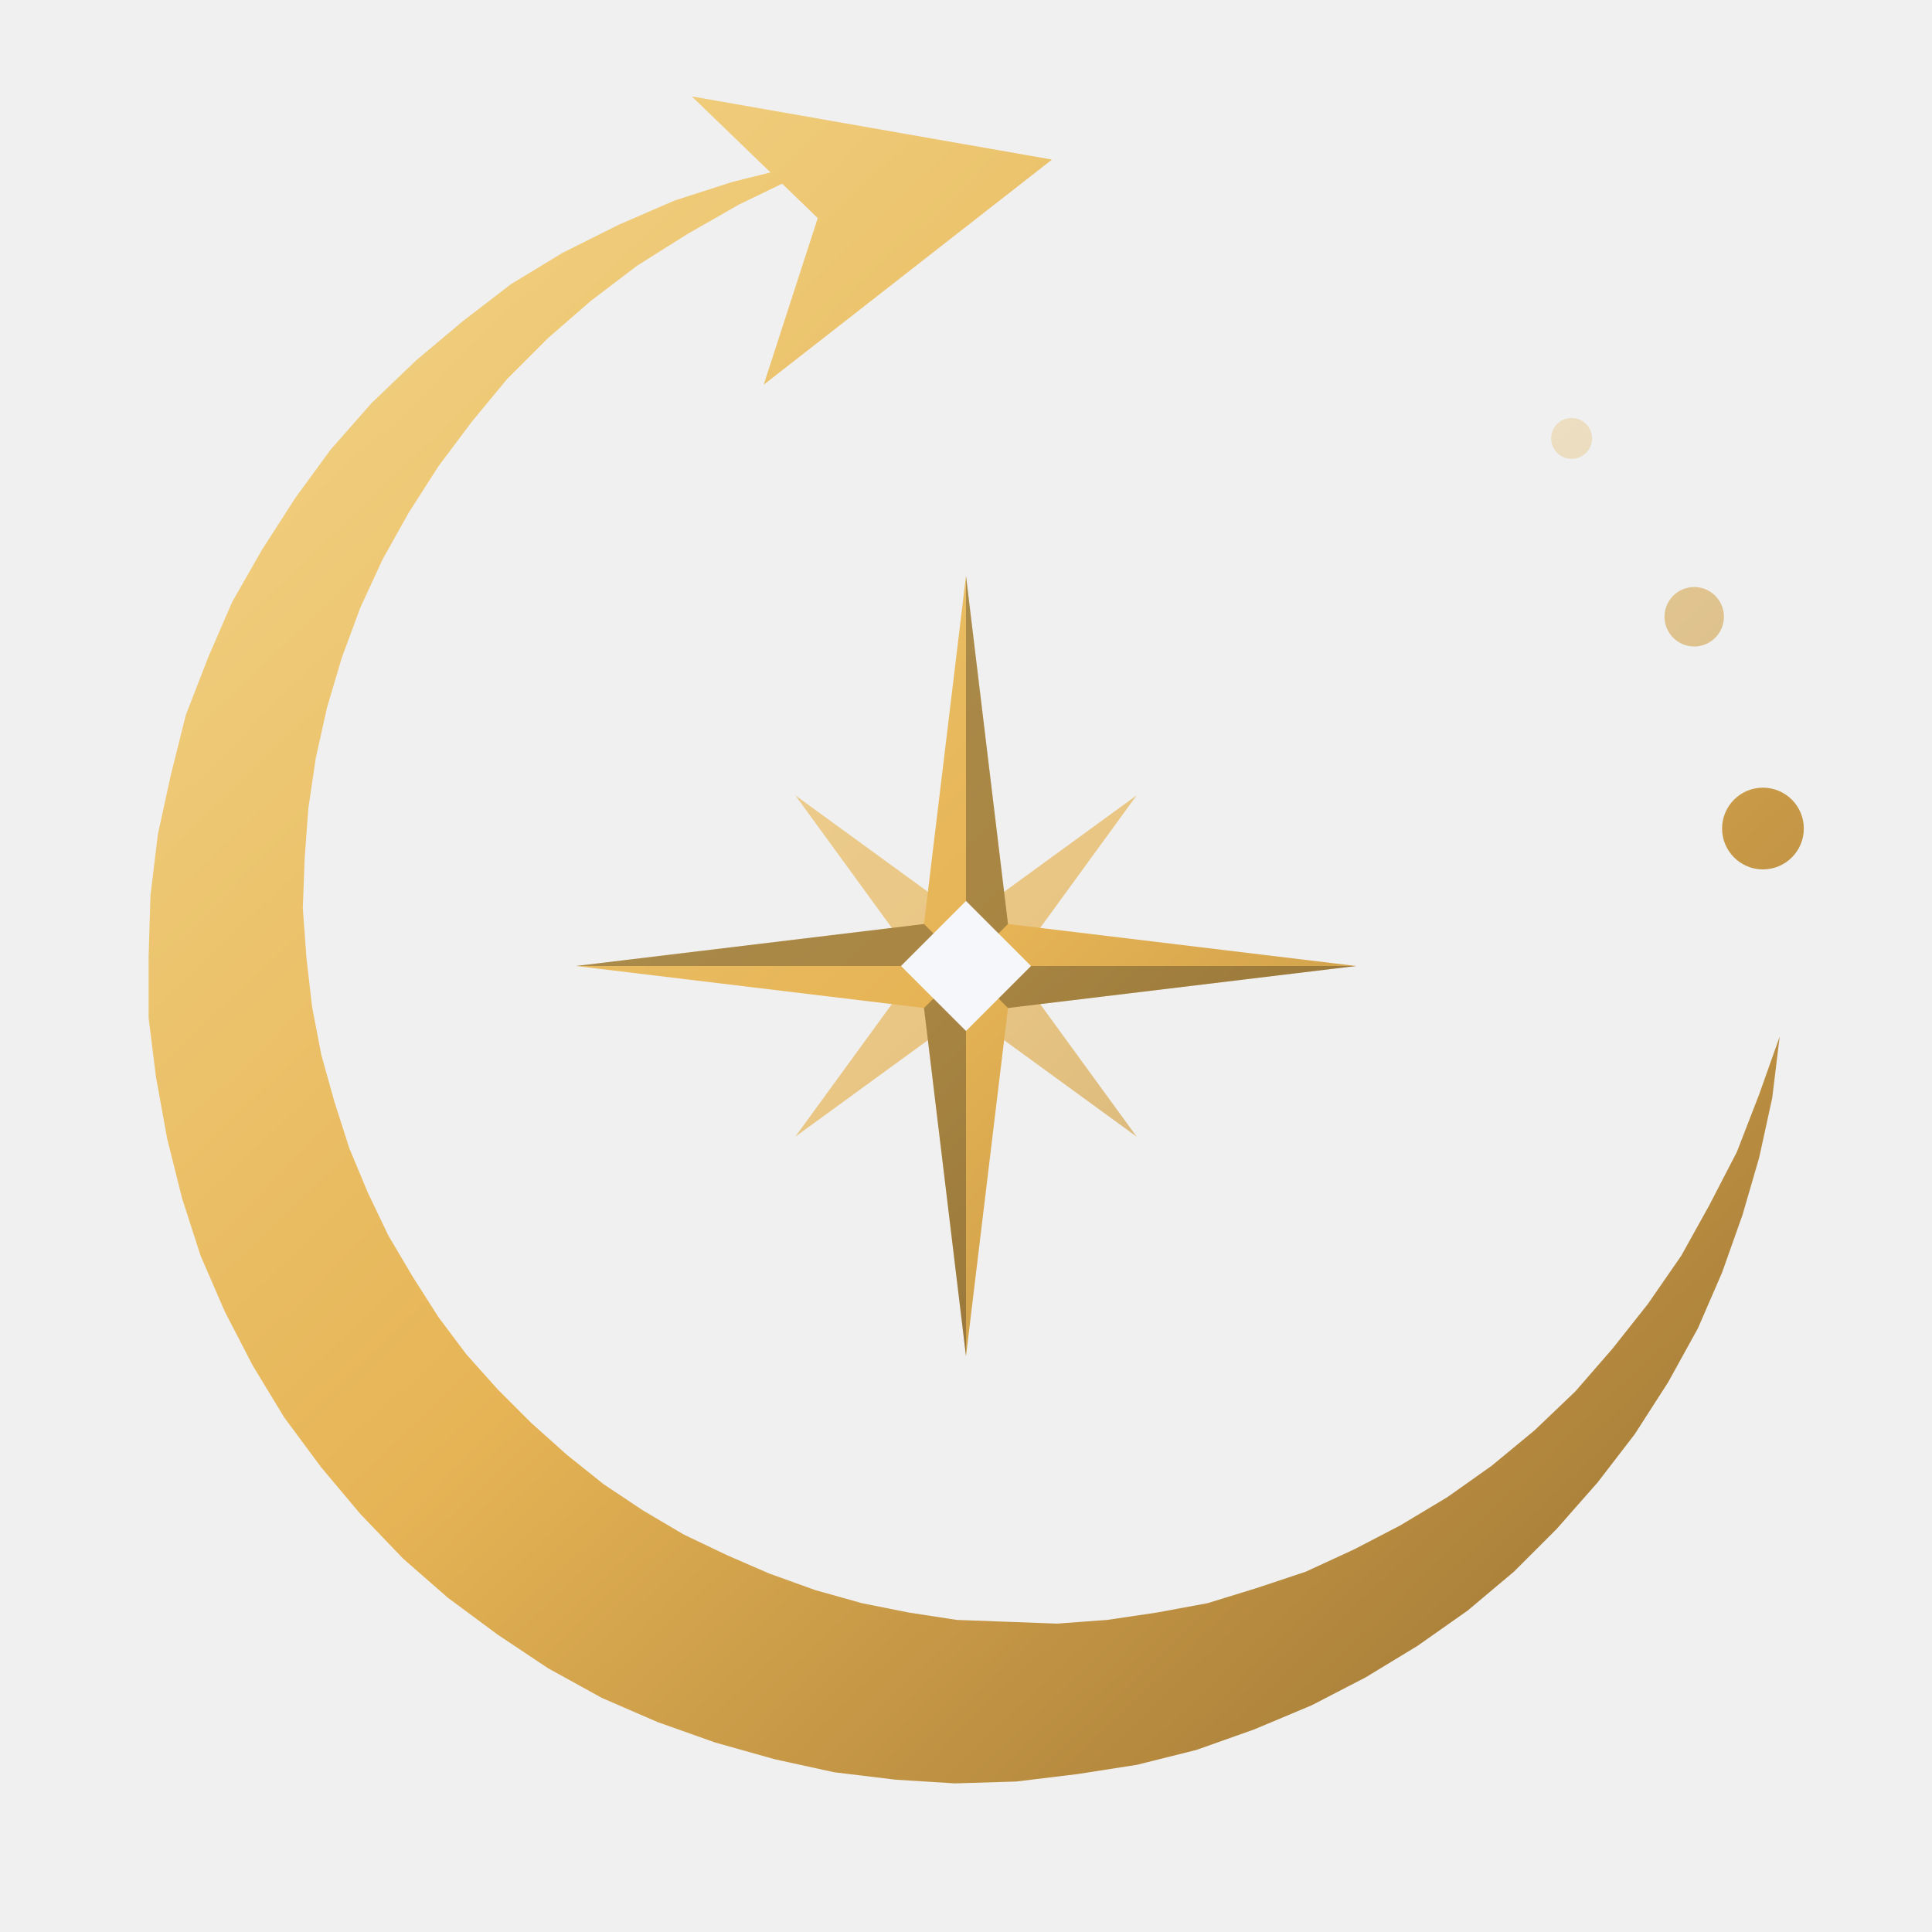
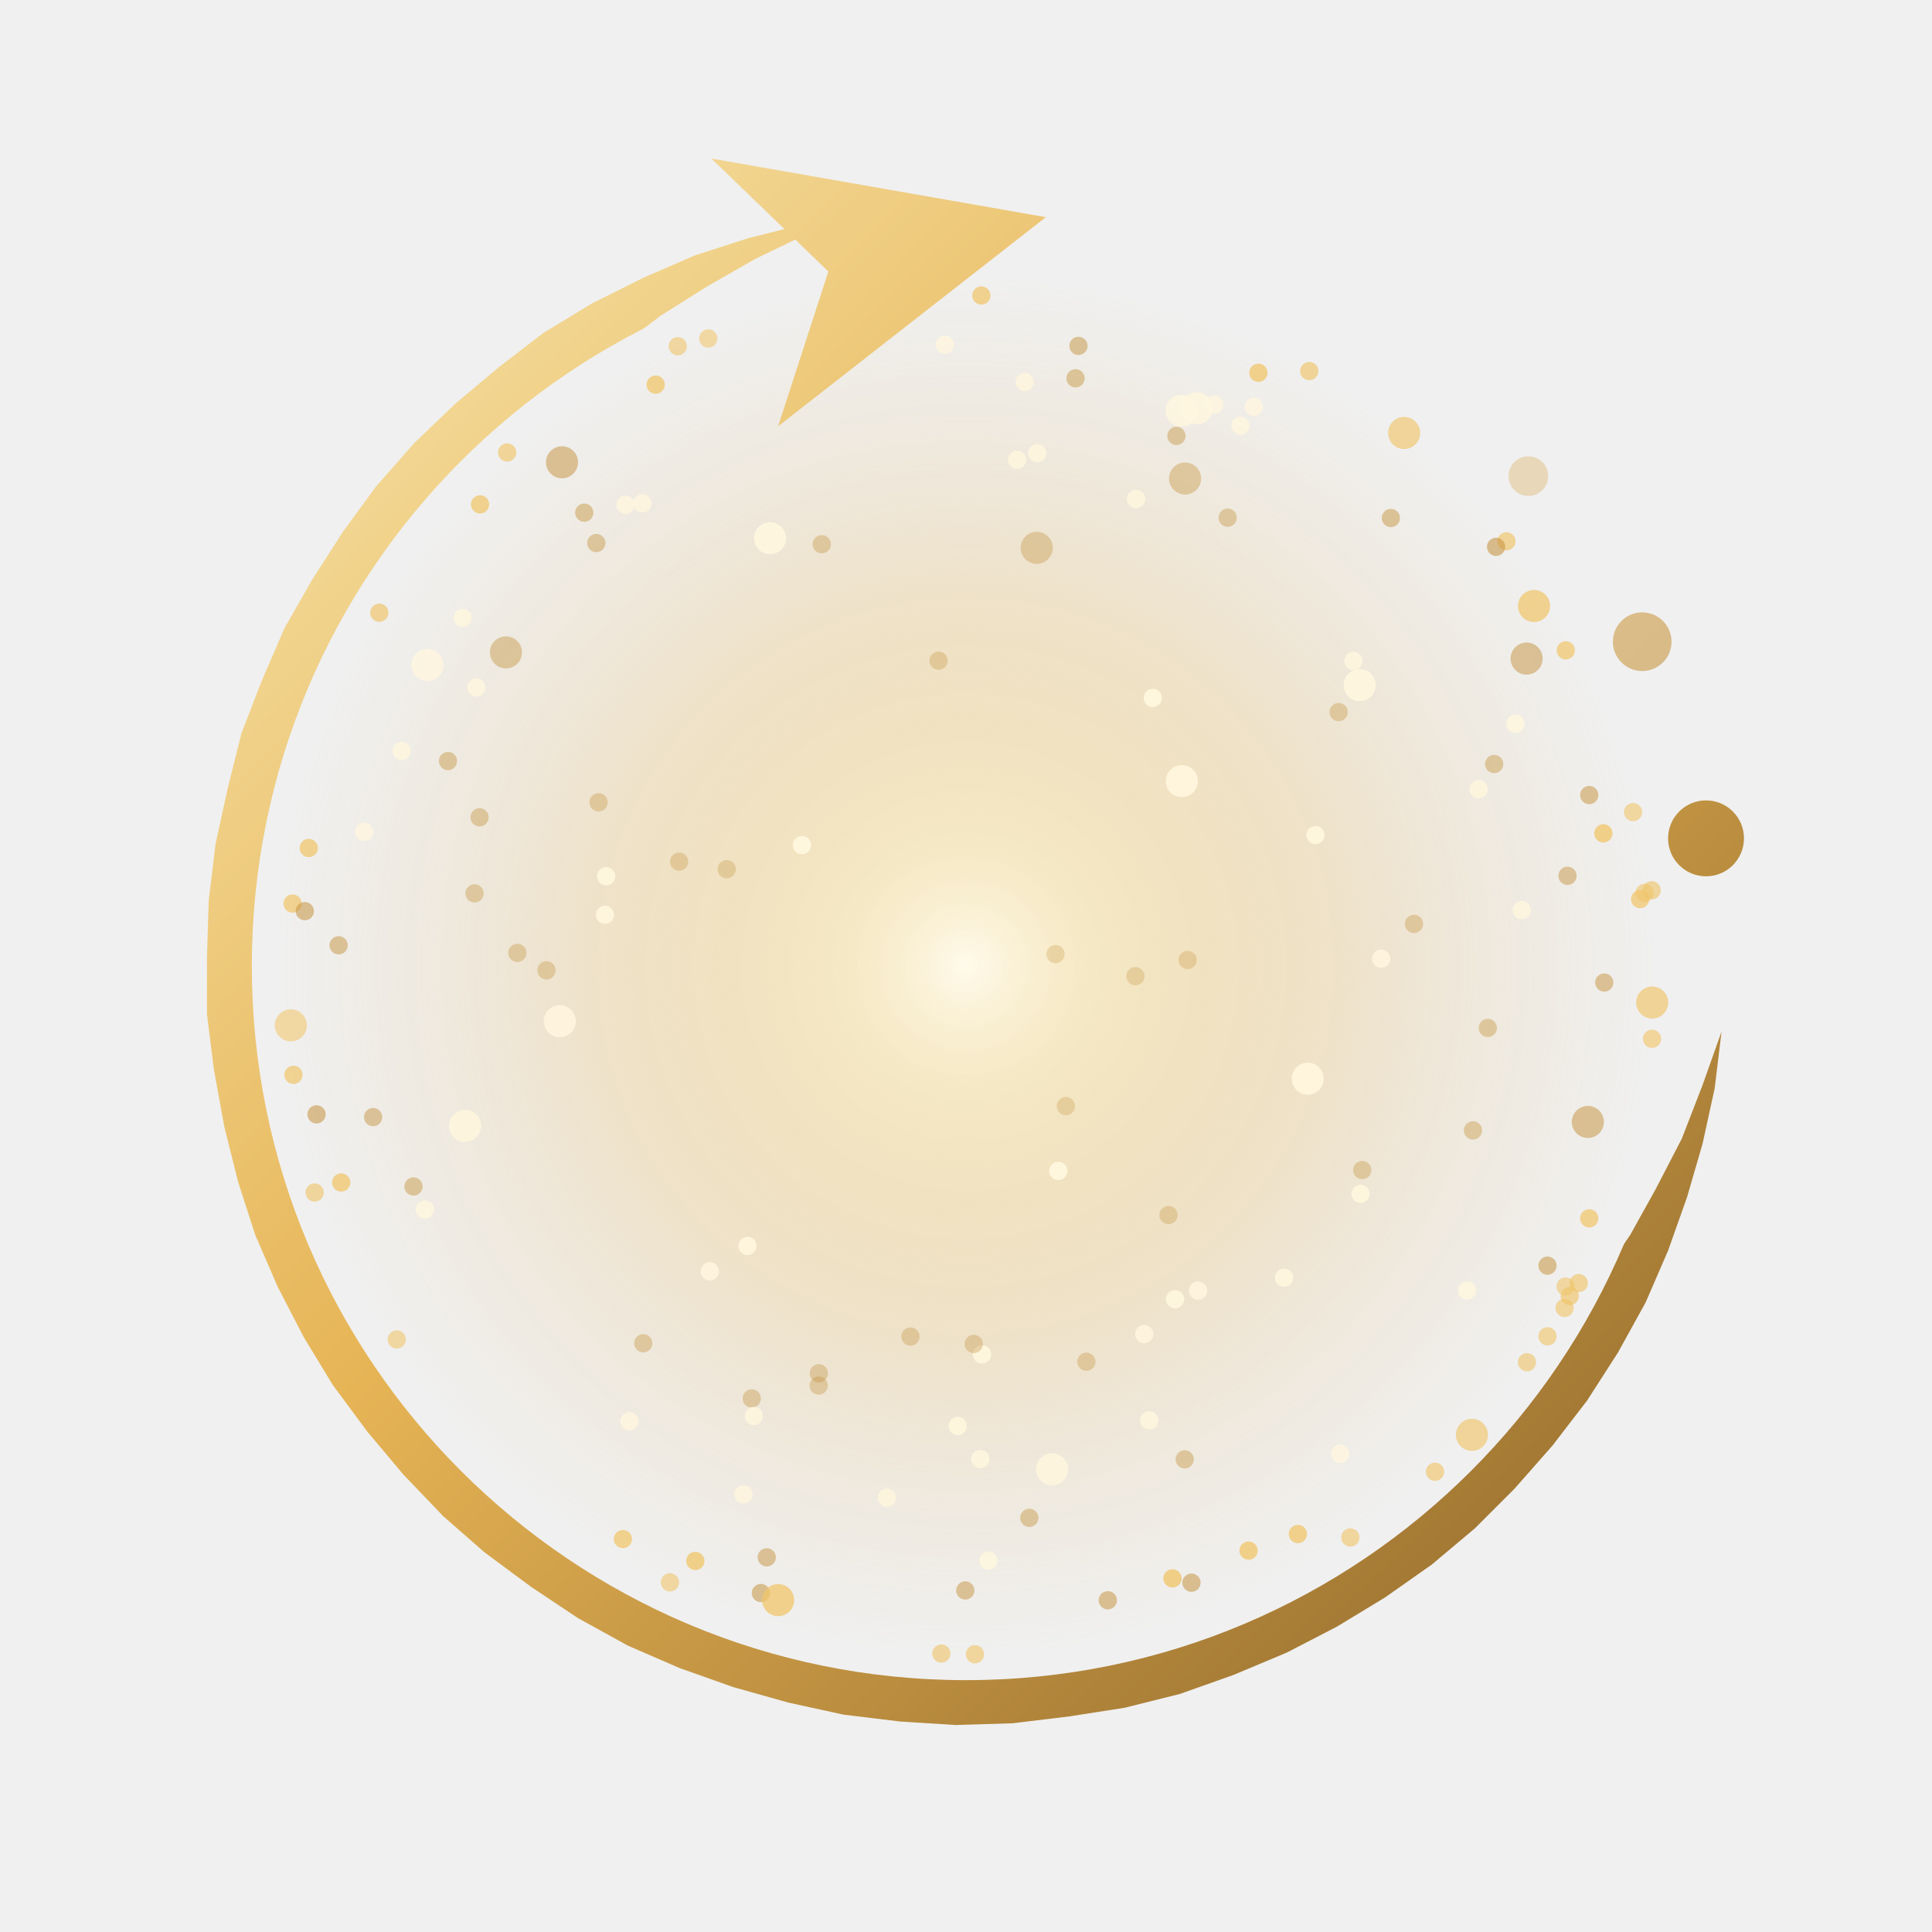
- <svg xmlns="http://www.w3.org/2000/svg" viewBox="8 8 104 104" role="img" aria-label="Oprun">
+ <svg xmlns="http://www.w3.org/2000/svg" viewBox="4 4 112 112" role="img" aria-label="Oprun">
  <defs>
-     <linearGradient id="opg" gradientUnits="userSpaceOnUse" x1="14" y1="12" x2="106" y2="108">
-       <stop offset="0" stop-color="#F4D88E" />
-       <stop offset=".5" stop-color="#E6B455" />
-       <stop offset="1" stop-color="#8F682D" />
+     <linearGradient id="gold" x1="16" y1="14" x2="104" y2="104" gradientUnits="userSpaceOnUse">
+       <stop offset="0" stop-color="#F8E7B0" />
+       <stop offset="0.45" stop-color="#E6B455" />
+       <stop offset="1" stop-color="#8C6428" />
    </linearGradient>
+     <radialGradient id="core" cx="60" cy="60" r="40" gradientUnits="userSpaceOnUse">
+       <stop offset="0" stop-color="#FFFAEB" />
+       <stop offset="0.2" stop-color="#F7E2A8" stop-opacity="0.62" />
+       <stop offset="0.68" stop-color="#E6B455" stop-opacity="0.16" />
+       <stop offset="1" stop-color="#E6B455" stop-opacity="0" />
+     </radialGradient>
+     <mask id="moon" maskUnits="userSpaceOnUse">
+       <path fill="#fff" d="M103.8 63.8 L103.4 67.1 L102.7 70.3 L101.8 73.4 L100.7 76.5 L99.4 79.5 L97.8 82.4 L96.0 85.2 L94.0 87.8 L91.8 90.3 L89.5 92.6 L87.0 94.7 L84.3 96.6 L81.5 98.3 L78.6 99.8 L75.5 101.1 L72.4 102.2 L69.2 103.0 L66.0 103.5 L62.7 103.9 L59.4 104.0 L56.2 103.8 L52.9 103.4 L49.7 102.7 L46.5 101.8 L43.4 100.7 L40.4 99.4 L37.5 97.8 L34.8 96.0 L32.1 94.0 L29.7 91.9 L27.4 89.5 L25.3 87.0 L23.3 84.3 L21.6 81.5 L20.1 78.6 L18.8 75.6 L17.8 72.5 L17.0 69.3 L16.4 66.0 L16.0 62.8 L16.0 59.5 L16.1 56.2 L16.5 52.9 L17.2 49.7 L18.0 46.5 L19.2 43.4 L20.5 40.4 L22.1 37.6 L23.9 34.8 L25.8 32.2 L28.0 29.7 L30.4 27.4 L32.9 25.3 L35.5 23.3 L38.3 21.6 L41.3 20.1 L44.3 18.8 L47.4 17.8 L50.6 17.0 L53.8 16.4 L50.7 17.6 L47.8 19.0 L45.0 20.6 L42.3 22.3 L39.8 24.2 L37.5 26.2 L35.3 28.4 L33.4 30.7 L31.6 33.1 L30.0 35.6 L28.6 38.1 L27.4 40.7 L26.4 43.4 L25.6 46.1 L25.0 48.8 L24.6 51.5 L24.4 54.2 L24.3 56.9 L24.5 59.6 L24.8 62.2 L25.3 64.8 L26.0 67.3 L26.8 69.8 L27.8 72.2 L28.9 74.5 L30.2 76.7 L31.6 78.9 L33.1 80.9 L34.8 82.8 L36.6 84.6 L38.5 86.3 L40.5 87.9 L42.6 89.3 L44.8 90.6 L47.1 91.7 L49.4 92.7 L51.9 93.6 L54.4 94.3 L56.9 94.8 L59.5 95.2 L62.2 95.3 L64.9 95.4 L67.6 95.2 L70.3 94.8 L73.0 94.3 L75.6 93.5 L78.3 92.6 L80.9 91.4 L83.4 90.1 L85.9 88.6 L88.3 86.9 L90.6 85.0 L92.8 82.9 L94.8 80.6 L96.7 78.2 L98.5 75.6 L100.0 72.9 L101.5 70.0 L102.7 66.9 L103.8 63.8Z" />
+       <circle cx="60" cy="60" r="41.4" fill="#000" />
+     </mask>
  </defs>
-   <path fill="url(#opg)" d="M103.8 63.8 L103.4 67.1 L102.7 70.3 L101.8 73.4 L100.7 76.5 L99.4 79.5 L97.8 82.4 L96.0 85.2 L94.0 87.8 L91.8 90.3 L89.5 92.6 L87.0 94.7 L84.3 96.6 L81.5 98.3 L78.6 99.8 L75.5 101.1 L72.4 102.2 L69.2 103.0 L66.0 103.5 L62.7 103.9 L59.4 104.0 L56.2 103.8 L52.9 103.4 L49.7 102.7 L46.5 101.8 L43.4 100.7 L40.4 99.4 L37.5 97.8 L34.8 96.0 L32.1 94.0 L29.7 91.9 L27.4 89.5 L25.3 87.0 L23.3 84.3 L21.6 81.5 L20.1 78.6 L18.8 75.6 L17.8 72.5 L17.0 69.3 L16.4 66.0 L16.0 62.8 L16.0 59.5 L16.1 56.2 L16.5 52.9 L17.2 49.7 L18.0 46.5 L19.2 43.4 L20.5 40.4 L22.1 37.6 L23.9 34.8 L25.8 32.2 L28.0 29.7 L30.4 27.4 L32.9 25.3 L35.5 23.3 L38.3 21.6 L41.3 20.1 L44.3 18.8 L47.4 17.8 L50.6 17.0 L53.8 16.4 L50.7 17.6 L47.8 19.0 L45.0 20.6 L42.3 22.3 L39.8 24.2 L37.5 26.2 L35.3 28.4 L33.4 30.7 L31.6 33.1 L30.0 35.6 L28.6 38.1 L27.4 40.7 L26.4 43.4 L25.6 46.1 L25.0 48.8 L24.6 51.5 L24.4 54.2 L24.3 56.9 L24.5 59.6 L24.8 62.2 L25.3 64.8 L26.0 67.3 L26.8 69.8 L27.8 72.2 L28.9 74.5 L30.2 76.7 L31.6 78.9 L33.1 80.9 L34.8 82.8 L36.6 84.6 L38.5 86.3 L40.5 87.9 L42.6 89.3 L44.8 90.6 L47.1 91.7 L49.4 92.7 L51.9 93.6 L54.4 94.3 L56.9 94.8 L59.5 95.2 L62.2 95.3 L64.9 95.4 L67.6 95.2 L70.3 94.8 L73.0 94.3 L75.6 93.5 L78.3 92.6 L80.9 91.4 L83.4 90.1 L85.9 88.6 L88.3 86.9 L90.6 85.0 L92.8 82.9 L94.8 80.6 L96.7 78.2 L98.5 75.6 L100.0 72.9 L101.5 70.0 L102.7 66.9 L103.8 63.8Z" />
-   <path fill="url(#opg)" d="M64.63 16.59 45.24 13.19 52.02 19.74 49.11 28.71Z" />
-   <circle fill="url(#opg)" cx="102.9" cy="52.6" r="2.2" />
-   <circle fill="url(#opg)" fill-opacity=".6" cx="99.2" cy="41.2" r="1.6" />
-   <circle fill="url(#opg)" fill-opacity=".3" cx="92.6" cy="31.6" r="1.1" />
-   <path fill="url(#opg)" fill-opacity=".7" d="M69.19 50.81 62.5 60 69.19 69.19 60 62.5 50.81 69.19 57.5 60 50.81 50.81 60 57.5Z" />
-   <path fill="url(#opg)" d="M60 39 62.26 57.74 81 60 62.26 62.26 60 81 57.74 62.26 39 60 57.74 57.74Z" />
-   <path fill="#090B0F" fill-opacity=".28" d="M60 39 62.26 57.74 60 60ZM81 60 62.26 62.26 60 60ZM60 81 57.74 62.26 60 60ZM39 60 57.74 57.74 60 60Z" />
-   <path fill="#F5F7FB" d="M60 56.5 63.5 60 60 63.5 56.5 60Z" />
+   <circle cx="60" cy="60" r="40" fill="url(#core)" />
+   <circle cx="37.87" cy="33.72" r="0.53" fill="#C4923E" fill-opacity="0.46" />
+   <circle cx="84.63" cy="34.03" r="0.53" fill="#C4923E" fill-opacity="0.48" />
+   <circle cx="72.51" cy="49.28" r="0.93" fill="#FFF6DE" fill-opacity="0.97" />
+   <circle cx="39.14" cy="54.80" r="0.53" fill="#FFF6DE" fill-opacity="0.94" />
+   <circle cx="70.33" cy="81.34" r="0.53" fill="#FFF6DE" fill-opacity="0.93" />
+   <circle cx="72.70" cy="31.74" r="0.93" fill="#C4923E" fill-opacity="0.41" />
+   <circle cx="68.22" cy="96.77" r="0.53" fill="#C4923E" fill-opacity="0.52" />
+   <circle cx="52.10" cy="22.21" r="0.53" fill="#F0C56A" fill-opacity="0.73" />
+   <circle cx="43.29" cy="24.07" r="0.53" fill="#F0C56A" fill-opacity="0.59" />
+   <circle cx="99.78" cy="62.12" r="0.93" fill="#F0C56A" fill-opacity="0.67" />
+   <circle cx="51.47" cy="83.61" r="0.53" fill="#C4923E" fill-opacity="0.36" />
+   <circle cx="81.69" cy="88.28" r="0.53" fill="#FFF6DE" fill-opacity="0.80" />
+   <circle cx="69.86" cy="32.93" r="0.53" fill="#FFF6DE" fill-opacity="0.89" />
+   <circle cx="94.70" cy="79.82" r="0.53" fill="#F0C56A" fill-opacity="0.62" />
+   <circle cx="25.63" cy="68.76" r="0.53" fill="#C4923E" fill-opacity="0.47" />
+   <circle cx="55.42" cy="90.82" r="0.53" fill="#FFF6DE" fill-opacity="0.87" />
+   <circle cx="47.58" cy="85.07" r="0.53" fill="#C4923E" fill-opacity="0.38" />
+   <circle cx="64.10" cy="35.76" r="0.93" fill="#C4923E" fill-opacity="0.36" />
+   <circle cx="31.61" cy="43.85" r="0.53" fill="#FFF6DE" fill-opacity="0.85" />
+   <circle cx="25.99" cy="39.52" r="0.53" fill="#F0C56A" fill-opacity="0.68" />
+   <circle cx="95.00" cy="79.13" r="0.53" fill="#F0C56A" fill-opacity="0.67" />
+   <circle cx="90.25" cy="63.59" r="0.53" fill="#C4923E" fill-opacity="0.41" />
+   <circle cx="46.13" cy="54.39" r="0.53" fill="#C4923E" fill-opacity="0.31" />
+   <circle cx="27.97" cy="72.78" r="0.53" fill="#C4923E" fill-opacity="0.46" />
+   <circle cx="40.11" cy="93.22" r="0.53" fill="#F0C56A" fill-opacity="0.73" />
+   <circle cx="51.64" cy="35.55" r="0.53" fill="#C4923E" fill-opacity="0.37" />
+   <circle cx="92.52" cy="82.97" r="0.53" fill="#F0C56A" fill-opacity="0.61" />
+   <circle cx="28.63" cy="74.12" r="0.53" fill="#FFF6DE" fill-opacity="0.82" />
+   <circle cx="79.24" cy="92.93" r="0.53" fill="#F0C56A" fill-opacity="0.75" />
+   <circle cx="60.93" cy="82.52" r="0.53" fill="#FFF6DE" fill-opacity="0.94" />
+   <circle cx="73.38" cy="27.67" r="0.93" fill="#FFF6DE" fill-opacity="0.81" />
+   <circle cx="35.68" cy="60.25" r="0.53" fill="#C4923E" fill-opacity="0.35" />
+   <circle cx="65.19" cy="59.31" r="0.53" fill="#C4923E" fill-opacity="0.28" />
+   <circle cx="99.34" cy="55.76" r="0.53" fill="#F0C56A" fill-opacity="0.59" />
+   <circle cx="60.89" cy="21.13" r="0.53" fill="#F0C56A" fill-opacity="0.72" />
+   <circle cx="69.82" cy="60.59" r="0.53" fill="#C4923E" fill-opacity="0.29" />
+   <circle cx="78.44" cy="78.07" r="0.53" fill="#FFF6DE" fill-opacity="0.91" />
+   <circle cx="90.62" cy="48.29" r="0.53" fill="#C4923E" fill-opacity="0.43" />
+   <circle cx="87.19" cy="89.32" r="0.53" fill="#F0C56A" fill-opacity="0.65" />
+   <circle cx="31.51" cy="55.79" r="0.53" fill="#C4923E" fill-opacity="0.39" />
+   <circle cx="48.64" cy="35.20" r="0.93" fill="#FFF6DE" fill-opacity="0.90" />
+   <circle cx="64.99" cy="89.18" r="0.93" fill="#FFF6DE" fill-opacity="0.88" />
+   <circle cx="96.13" cy="74.63" r="0.53" fill="#F0C56A" fill-opacity="0.72" />
+   <circle cx="41.29" cy="81.87" r="0.53" fill="#C4923E" fill-opacity="0.39" />
+   <circle cx="36.58" cy="30.80" r="0.93" fill="#C4923E" fill-opacity="0.51" />
+   <circle cx="58.77" cy="23.98" r="0.53" fill="#FFF6DE" fill-opacity="0.80" />
+   <circle cx="71.97" cy="95.50" r="0.53" fill="#F0C56A" fill-opacity="0.77" />
+   <circle cx="66.52" cy="24.05" r="0.53" fill="#C4923E" fill-opacity="0.49" />
+   <circle cx="22.35" cy="68.60" r="0.53" fill="#C4923E" fill-opacity="0.55" />
+   <circle cx="94.77" cy="41.70" r="0.53" fill="#F0C56A" fill-opacity="0.71" />
+   <circle cx="27.00" cy="81.65" r="0.53" fill="#F0C56A" fill-opacity="0.58" />
+   <circle cx="31.80" cy="51.38" r="0.53" fill="#C4923E" fill-opacity="0.40" />
+   <circle cx="80.26" cy="52.41" r="0.53" fill="#FFF6DE" fill-opacity="0.94" />
+   <circle cx="42.84" cy="95.73" r="0.53" fill="#F0C56A" fill-opacity="0.59" />
+   <circle cx="38.57" cy="35.48" r="0.53" fill="#C4923E" fill-opacity="0.43" />
+   <circle cx="25.11" cy="52.22" r="0.53" fill="#FFF6DE" fill-opacity="0.80" />
+   <circle cx="48.11" cy="96.35" r="0.53" fill="#C4923E" fill-opacity="0.53" />
+   <circle cx="84.07" cy="59.58" r="0.53" fill="#FFF6DE" fill-opacity="0.93" />
+   <circle cx="23.78" cy="72.55" r="0.53" fill="#F0C56A" fill-opacity="0.74" />
+   <circle cx="48.45" cy="94.28" r="0.53" fill="#C4923E" fill-opacity="0.49" />
+   <circle cx="73.07" cy="95.75" r="0.53" fill="#C4923E" fill-opacity="0.53" />
+   <circle cx="99.08" cy="56.12" r="0.53" fill="#F0C56A" fill-opacity="0.71" />
+   <circle cx="28.78" cy="42.55" r="0.93" fill="#FFF6DE" fill-opacity="0.80" />
+   <circle cx="66.35" cy="25.93" r="0.53" fill="#C4923E" fill-opacity="0.46" />
+   <circle cx="93.71" cy="77.37" r="0.53" fill="#C4923E" fill-opacity="0.53" />
+   <circle cx="60.45" cy="81.91" r="0.53" fill="#C4923E" fill-opacity="0.34" />
+   <circle cx="75.17" cy="34.01" r="0.53" fill="#C4923E" fill-opacity="0.40" />
+   <circle cx="70.83" cy="44.46" r="0.53" fill="#FFF6DE" fill-opacity="0.96" />
+   <circle cx="33.40" cy="30.23" r="0.53" fill="#F0C56A" fill-opacity="0.66" />
+   <circle cx="94.87" cy="54.77" r="0.53" fill="#C4923E" fill-opacity="0.47" />
+   <circle cx="44.31" cy="94.49" r="0.53" fill="#F0C56A" fill-opacity="0.76" />
+   <circle cx="65.35" cy="71.88" r="0.53" fill="#FFF6DE" fill-opacity="0.98" />
+   <circle cx="21.01" cy="66.31" r="0.53" fill="#F0C56A" fill-opacity="0.70" />
+   <circle cx="72.50" cy="27.81" r="0.93" fill="#FFF6DE" fill-opacity="0.82" />
+   <circle cx="72.20" cy="29.27" r="0.53" fill="#C4923E" fill-opacity="0.44" />
+   <circle cx="50.49" cy="52.99" r="0.53" fill="#FFF6DE" fill-opacity="0.98" />
+   <circle cx="36.45" cy="63.20" r="0.93" fill="#FFF6DE" fill-opacity="0.93" />
+   <circle cx="42.01" cy="26.30" r="0.53" fill="#F0C56A" fill-opacity="0.75" />
+   <circle cx="47.70" cy="86.09" r="0.53" fill="#FFF6DE" fill-opacity="0.89" />
+   <circle cx="33.99" cy="59.24" r="0.53" fill="#C4923E" fill-opacity="0.37" />
+   <circle cx="79.81" cy="66.53" r="0.93" fill="#FFF6DE" fill-opacity="0.95" />
+   <circle cx="56.78" cy="81.48" r="0.53" fill="#C4923E" fill-opacity="0.34" />
+   <circle cx="75.91" cy="28.68" r="0.53" fill="#FFF6DE" fill-opacity="0.81" />
+   <circle cx="96.95" cy="52.31" r="0.53" fill="#F0C56A" fill-opacity="0.76" />
+   <circle cx="20.86" cy="63.44" r="0.93" fill="#F0C56A" fill-opacity="0.57" />
+   <circle cx="40.26" cy="33.26" r="0.53" fill="#FFF6DE" fill-opacity="0.84" />
+   <circle cx="92.50" cy="42.18" r="0.93" fill="#C4923E" fill-opacity="0.50" />
+   <circle cx="43.37" cy="53.95" r="0.53" fill="#C4923E" fill-opacity="0.32" />
+   <circle cx="72.12" cy="79.32" r="0.53" fill="#FFF6DE" fill-opacity="0.94" />
+   <circle cx="82.87" cy="73.21" r="0.53" fill="#FFF6DE" fill-opacity="0.91" />
+   <circle cx="51.46" cy="84.32" r="0.53" fill="#C4923E" fill-opacity="0.36" />
+   <circle cx="63.67" cy="91.99" r="0.53" fill="#C4923E" fill-opacity="0.43" />
+   <circle cx="96.13" cy="50.09" r="0.53" fill="#C4923E" fill-opacity="0.51" />
+   <circle cx="98.67" cy="51.08" r="0.53" fill="#F0C56A" fill-opacity="0.60" />
+   <circle cx="59.23" cy="20.12" r="0.53" fill="#F0C56A" fill-opacity="0.61" />
+   <circle cx="85.97" cy="57.56" r="0.53" fill="#C4923E" fill-opacity="0.37" />
+   <circle cx="62.96" cy="30.65" r="0.53" fill="#FFF6DE" fill-opacity="0.88" />
+   <circle cx="74.39" cy="27.46" r="0.53" fill="#FFF6DE" fill-opacity="0.80" />
+   <circle cx="21.90" cy="53.16" r="0.53" fill="#F0C56A" fill-opacity="0.73" />
+   <circle cx="93.71" cy="81.47" r="0.53" fill="#F0C56A" fill-opacity="0.62" />
+   <circle cx="72.68" cy="88.60" r="0.53" fill="#C4923E" fill-opacity="0.42" />
+   <circle cx="64.13" cy="30.27" r="0.53" fill="#FFF6DE" fill-opacity="0.88" />
+   <circle cx="60.52" cy="99.90" r="0.53" fill="#F0C56A" fill-opacity="0.62" />
+   <circle cx="63.40" cy="26.14" r="0.53" fill="#FFF6DE" fill-opacity="0.83" />
+   <circle cx="58.41" cy="42.30" r="0.53" fill="#C4923E" fill-opacity="0.32" />
+   <circle cx="91.33" cy="35.38" r="0.53" fill="#F0C56A" fill-opacity="0.67" />
+   <circle cx="60.83" cy="88.58" r="0.53" fill="#FFF6DE" fill-opacity="0.89" />
+   <circle cx="82.46" cy="42.32" r="0.53" fill="#FFF6DE" fill-opacity="0.89" />
+   <circle cx="89.39" cy="69.53" r="0.53" fill="#C4923E" fill-opacity="0.41" />
+   <circle cx="95.52" cy="78.38" r="0.53" fill="#F0C56A" fill-opacity="0.65" />
+   <circle cx="65.79" cy="68.12" r="0.53" fill="#C4923E" fill-opacity="0.29" />
+   <circle cx="82.82" cy="43.72" r="0.93" fill="#FFF6DE" fill-opacity="0.90" />
+   <circle cx="96.05" cy="69.04" r="0.93" fill="#C4923E" fill-opacity="0.51" />
+   <circle cx="97.00" cy="60.96" r="0.53" fill="#C4923E" fill-opacity="0.50" />
+   <circle cx="22.24" cy="73.13" r="0.53" fill="#F0C56A" fill-opacity="0.63" />
+   <circle cx="76.38" cy="93.89" r="0.53" fill="#F0C56A" fill-opacity="0.76" />
+   <circle cx="30.82" cy="39.82" r="0.53" fill="#FFF6DE" fill-opacity="0.81" />
+   <circle cx="58.57" cy="99.86" r="0.53" fill="#F0C56A" fill-opacity="0.61" />
+   <circle cx="76.68" cy="27.59" r="0.53" fill="#FFF6DE" fill-opacity="0.79" />
+   <circle cx="31.83" cy="33.24" r="0.53" fill="#F0C56A" fill-opacity="0.73" />
+   <circle cx="49.11" cy="96.76" r="0.93" fill="#F0C56A" fill-opacity="0.74" />
+   <circle cx="81.60" cy="45.28" r="0.53" fill="#C4923E" fill-opacity="0.37" />
+   <circle cx="40.49" cy="86.39" r="0.53" fill="#FFF6DE" fill-opacity="0.85" />
+   <circle cx="94.76" cy="78.58" r="0.53" fill="#F0C56A" fill-opacity="0.58" />
+   <circle cx="89.33" cy="87.18" r="0.93" fill="#F0C56A" fill-opacity="0.65" />
+   <circle cx="45.06" cy="23.62" r="0.53" fill="#F0C56A" fill-opacity="0.57" />
+   <circle cx="39.07" cy="57.03" r="0.53" fill="#FFF6DE" fill-opacity="0.95" />
+   <circle cx="20.96" cy="56.38" r="0.53" fill="#F0C56A" fill-opacity="0.71" />
+   <circle cx="30.96" cy="69.27" r="0.93" fill="#FFF6DE" fill-opacity="0.87" />
+   <circle cx="29.97" cy="48.12" r="0.53" fill="#C4923E" fill-opacity="0.43" />
+   <circle cx="79.90" cy="25.51" r="0.53" fill="#F0C56A" fill-opacity="0.67" />
+   <circle cx="45.15" cy="77.70" r="0.53" fill="#FFF6DE" fill-opacity="0.93" />
+   <circle cx="33.33" cy="41.82" r="0.93" fill="#C4923E" fill-opacity="0.43" />
+   <circle cx="23.63" cy="58.80" r="0.53" fill="#C4923E" fill-opacity="0.49" />
+   <circle cx="91.85" cy="45.95" r="0.53" fill="#FFF6DE" fill-opacity="0.82" />
+   <circle cx="99.77" cy="64.22" r="0.53" fill="#F0C56A" fill-opacity="0.64" />
+   <circle cx="89.05" cy="78.81" r="0.53" fill="#FFF6DE" fill-opacity="0.82" />
+   <circle cx="72.85" cy="59.65" r="0.53" fill="#C4923E" fill-opacity="0.30" />
+   <circle cx="76.95" cy="25.61" r="0.53" fill="#F0C56A" fill-opacity="0.74" />
+   <circle cx="38.70" cy="50.51" r="0.53" fill="#C4923E" fill-opacity="0.35" />
+   <circle cx="73.45" cy="78.82" r="0.53" fill="#FFF6DE" fill-opacity="0.93" />
+   <circle cx="82.28" cy="93.13" r="0.53" fill="#F0C56A" fill-opacity="0.62" />
+   <circle cx="99.75" cy="55.61" r="0.53" fill="#F0C56A" fill-opacity="0.63" />
+   <circle cx="27.28" cy="47.53" r="0.53" fill="#FFF6DE" fill-opacity="0.81" />
+   <circle cx="21.67" cy="56.82" r="0.53" fill="#C4923E" fill-opacity="0.54" />
+   <circle cx="85.40" cy="29.10" r="0.93" fill="#F0C56A" fill-opacity="0.65" />
+   <circle cx="59.96" cy="96.20" r="0.53" fill="#C4923E" fill-opacity="0.49" />
+   <circle cx="47.10" cy="90.63" r="0.53" fill="#FFF6DE" fill-opacity="0.84" />
+   <circle cx="71.74" cy="74.44" r="0.53" fill="#C4923E" fill-opacity="0.32" />
+   <circle cx="92.93" cy="39.13" r="0.93" fill="#F0C56A" fill-opacity="0.72" />
+   <circle cx="89.71" cy="49.75" r="0.53" fill="#FFF6DE" fill-opacity="0.86" />
+   <circle cx="41.24" cy="33.18" r="0.53" fill="#FFF6DE" fill-opacity="0.85" />
+   <circle cx="59.52" cy="86.67" r="0.53" fill="#FFF6DE" fill-opacity="0.91" />
+   <circle cx="66.98" cy="82.94" r="0.53" fill="#C4923E" fill-opacity="0.35" />
+   <circle cx="90.73" cy="35.70" r="0.53" fill="#C4923E" fill-opacity="0.57" />
+   <circle cx="70.62" cy="86.34" r="0.53" fill="#FFF6DE" fill-opacity="0.89" />
+   <circle cx="47.33" cy="76.23" r="0.53" fill="#FFF6DE" fill-opacity="0.95" />
+   <circle cx="92.22" cy="56.76" r="0.53" fill="#FFF6DE" fill-opacity="0.85" />
+   <circle cx="61.30" cy="94.47" r="0.53" fill="#FFF6DE" fill-opacity="0.82" />
+   <circle cx="82.97" cy="71.83" r="0.53" fill="#C4923E" fill-opacity="0.37" />
+   <g mask="url(#moon)">
+     <rect x="0" y="0" width="120" height="120" fill="url(#gold)" />
+   </g>
+   <path fill="url(#gold)" d="M64.63 16.59 L45.24 13.19 L52.02 19.74 L49.11 28.71Z" />
+   <circle cx="102.9" cy="52.6" r="2.2" fill="url(#gold)" />
+   <circle cx="99.2" cy="41.2" r="1.7" fill="url(#gold)" fill-opacity="0.62" />
+   <circle cx="92.6" cy="31.6" r="1.15" fill="url(#gold)" fill-opacity="0.34" />
</svg>
